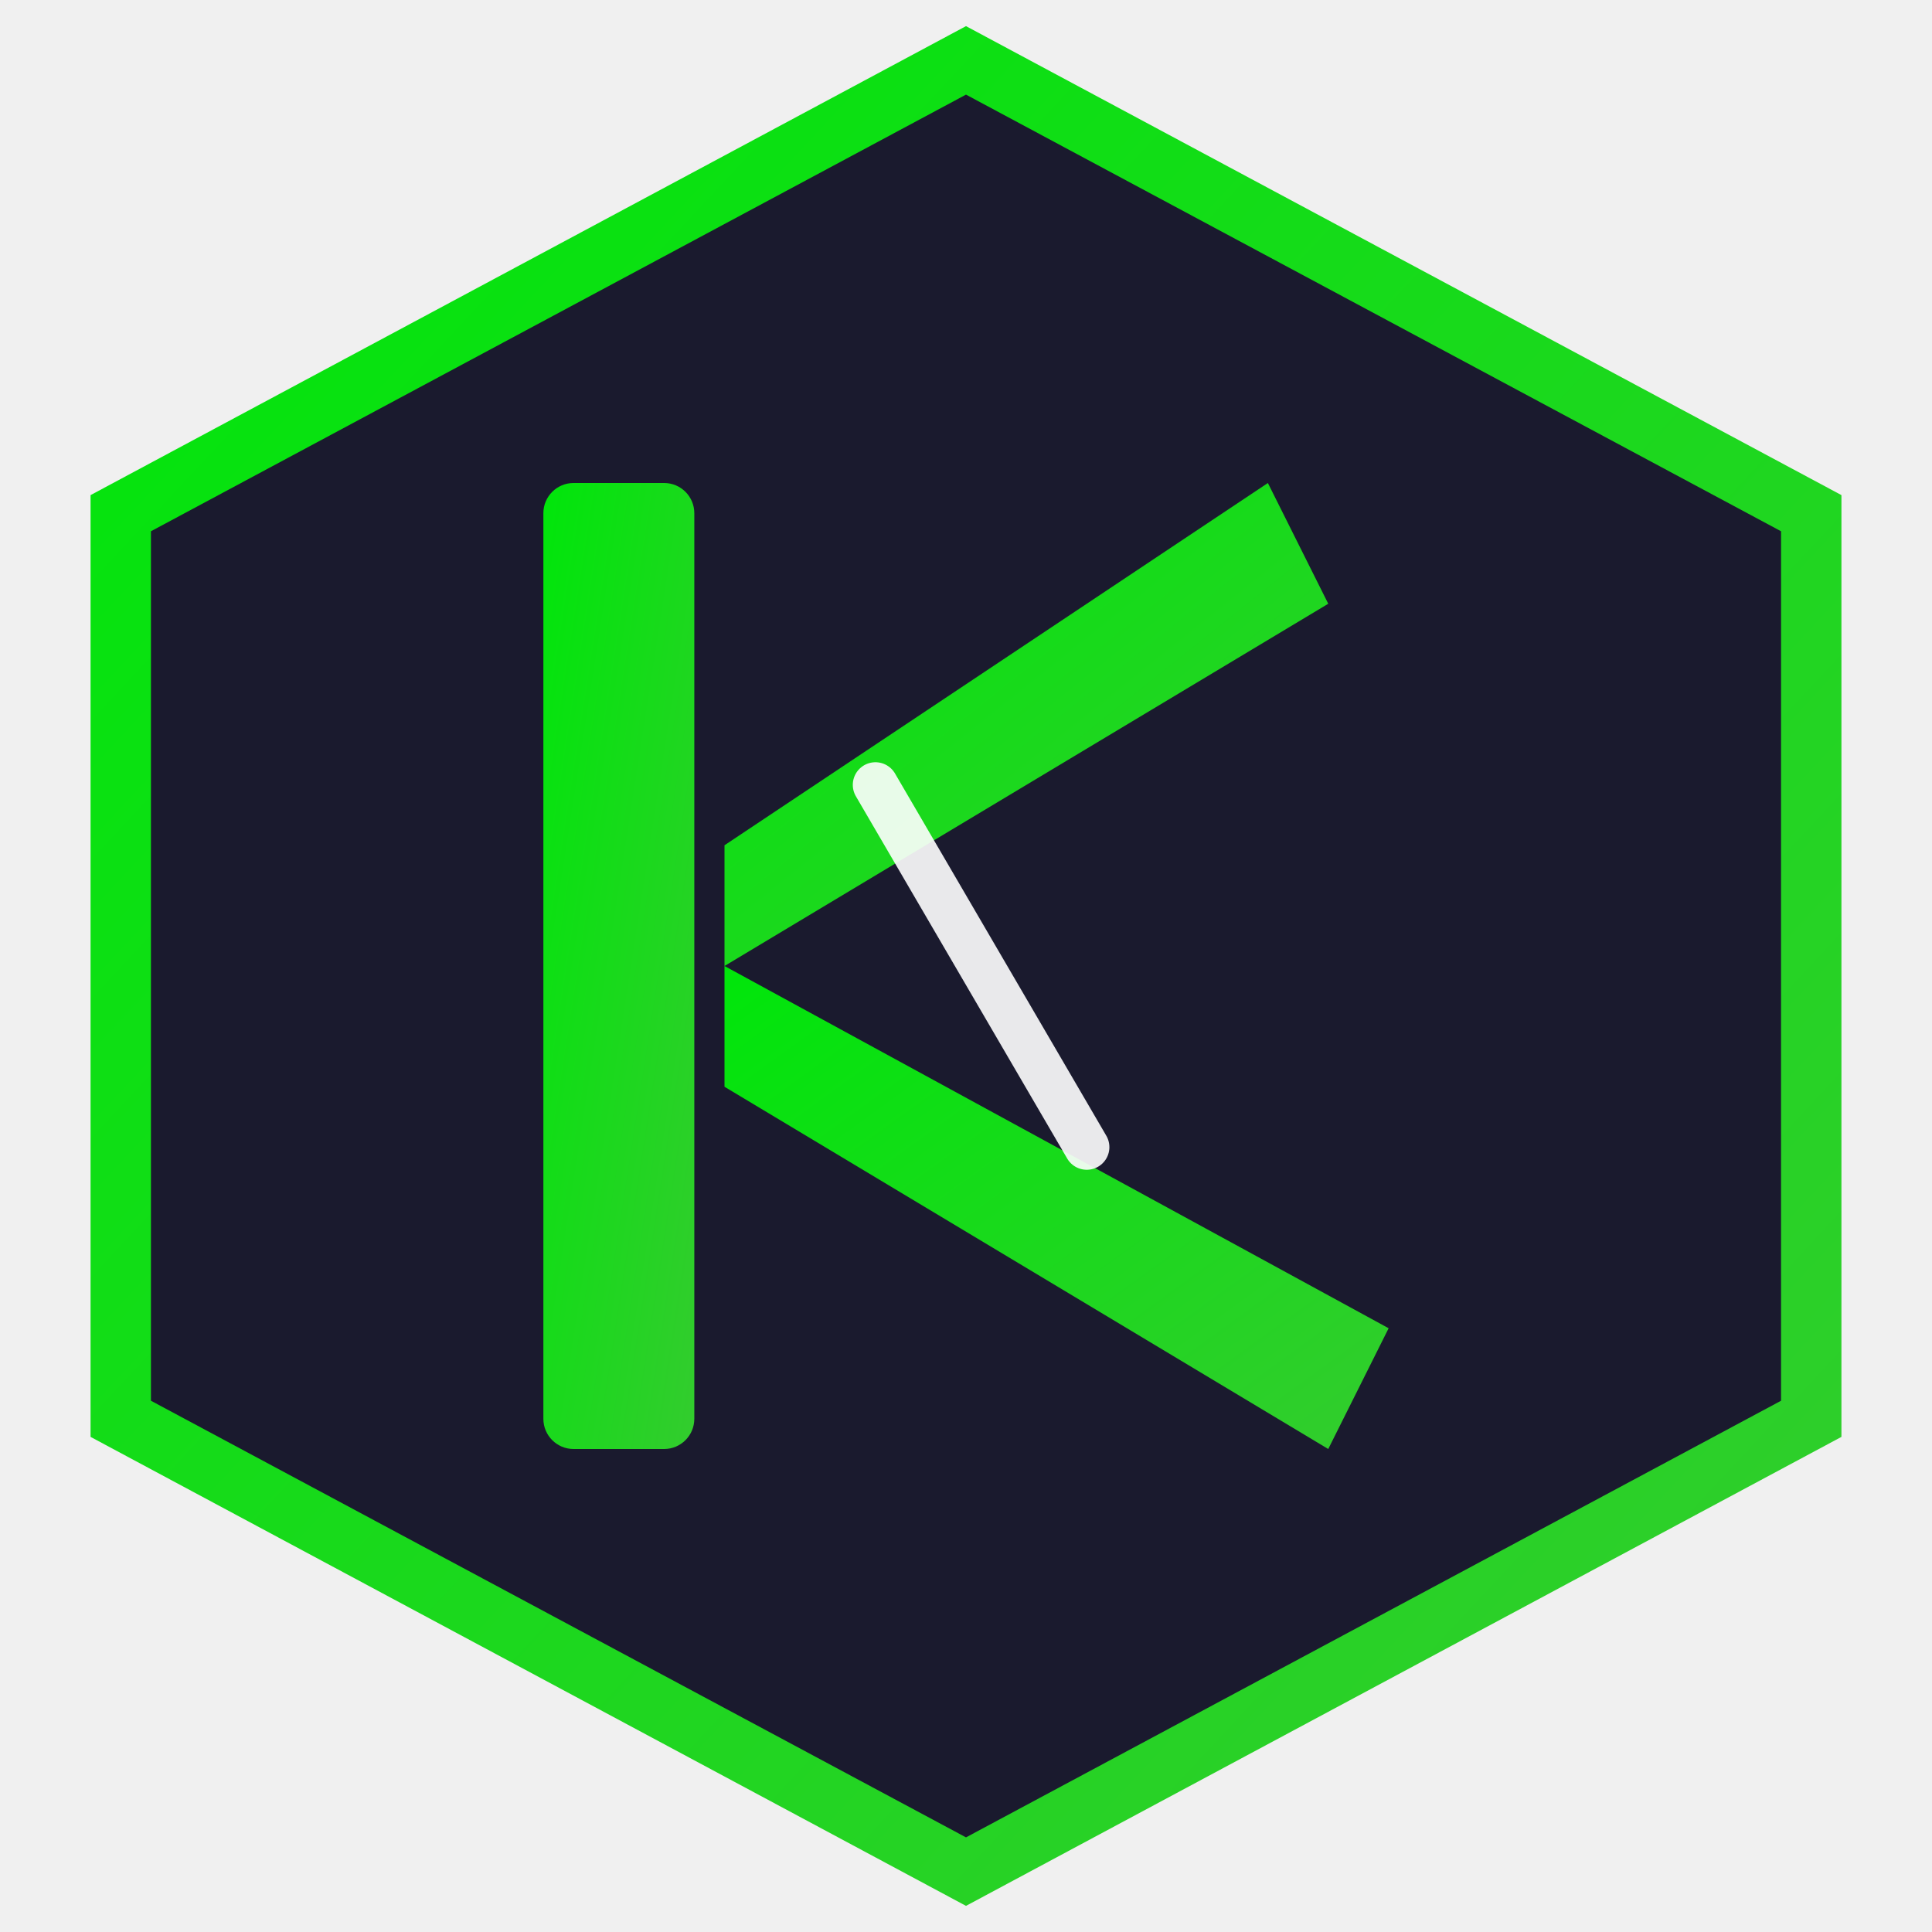
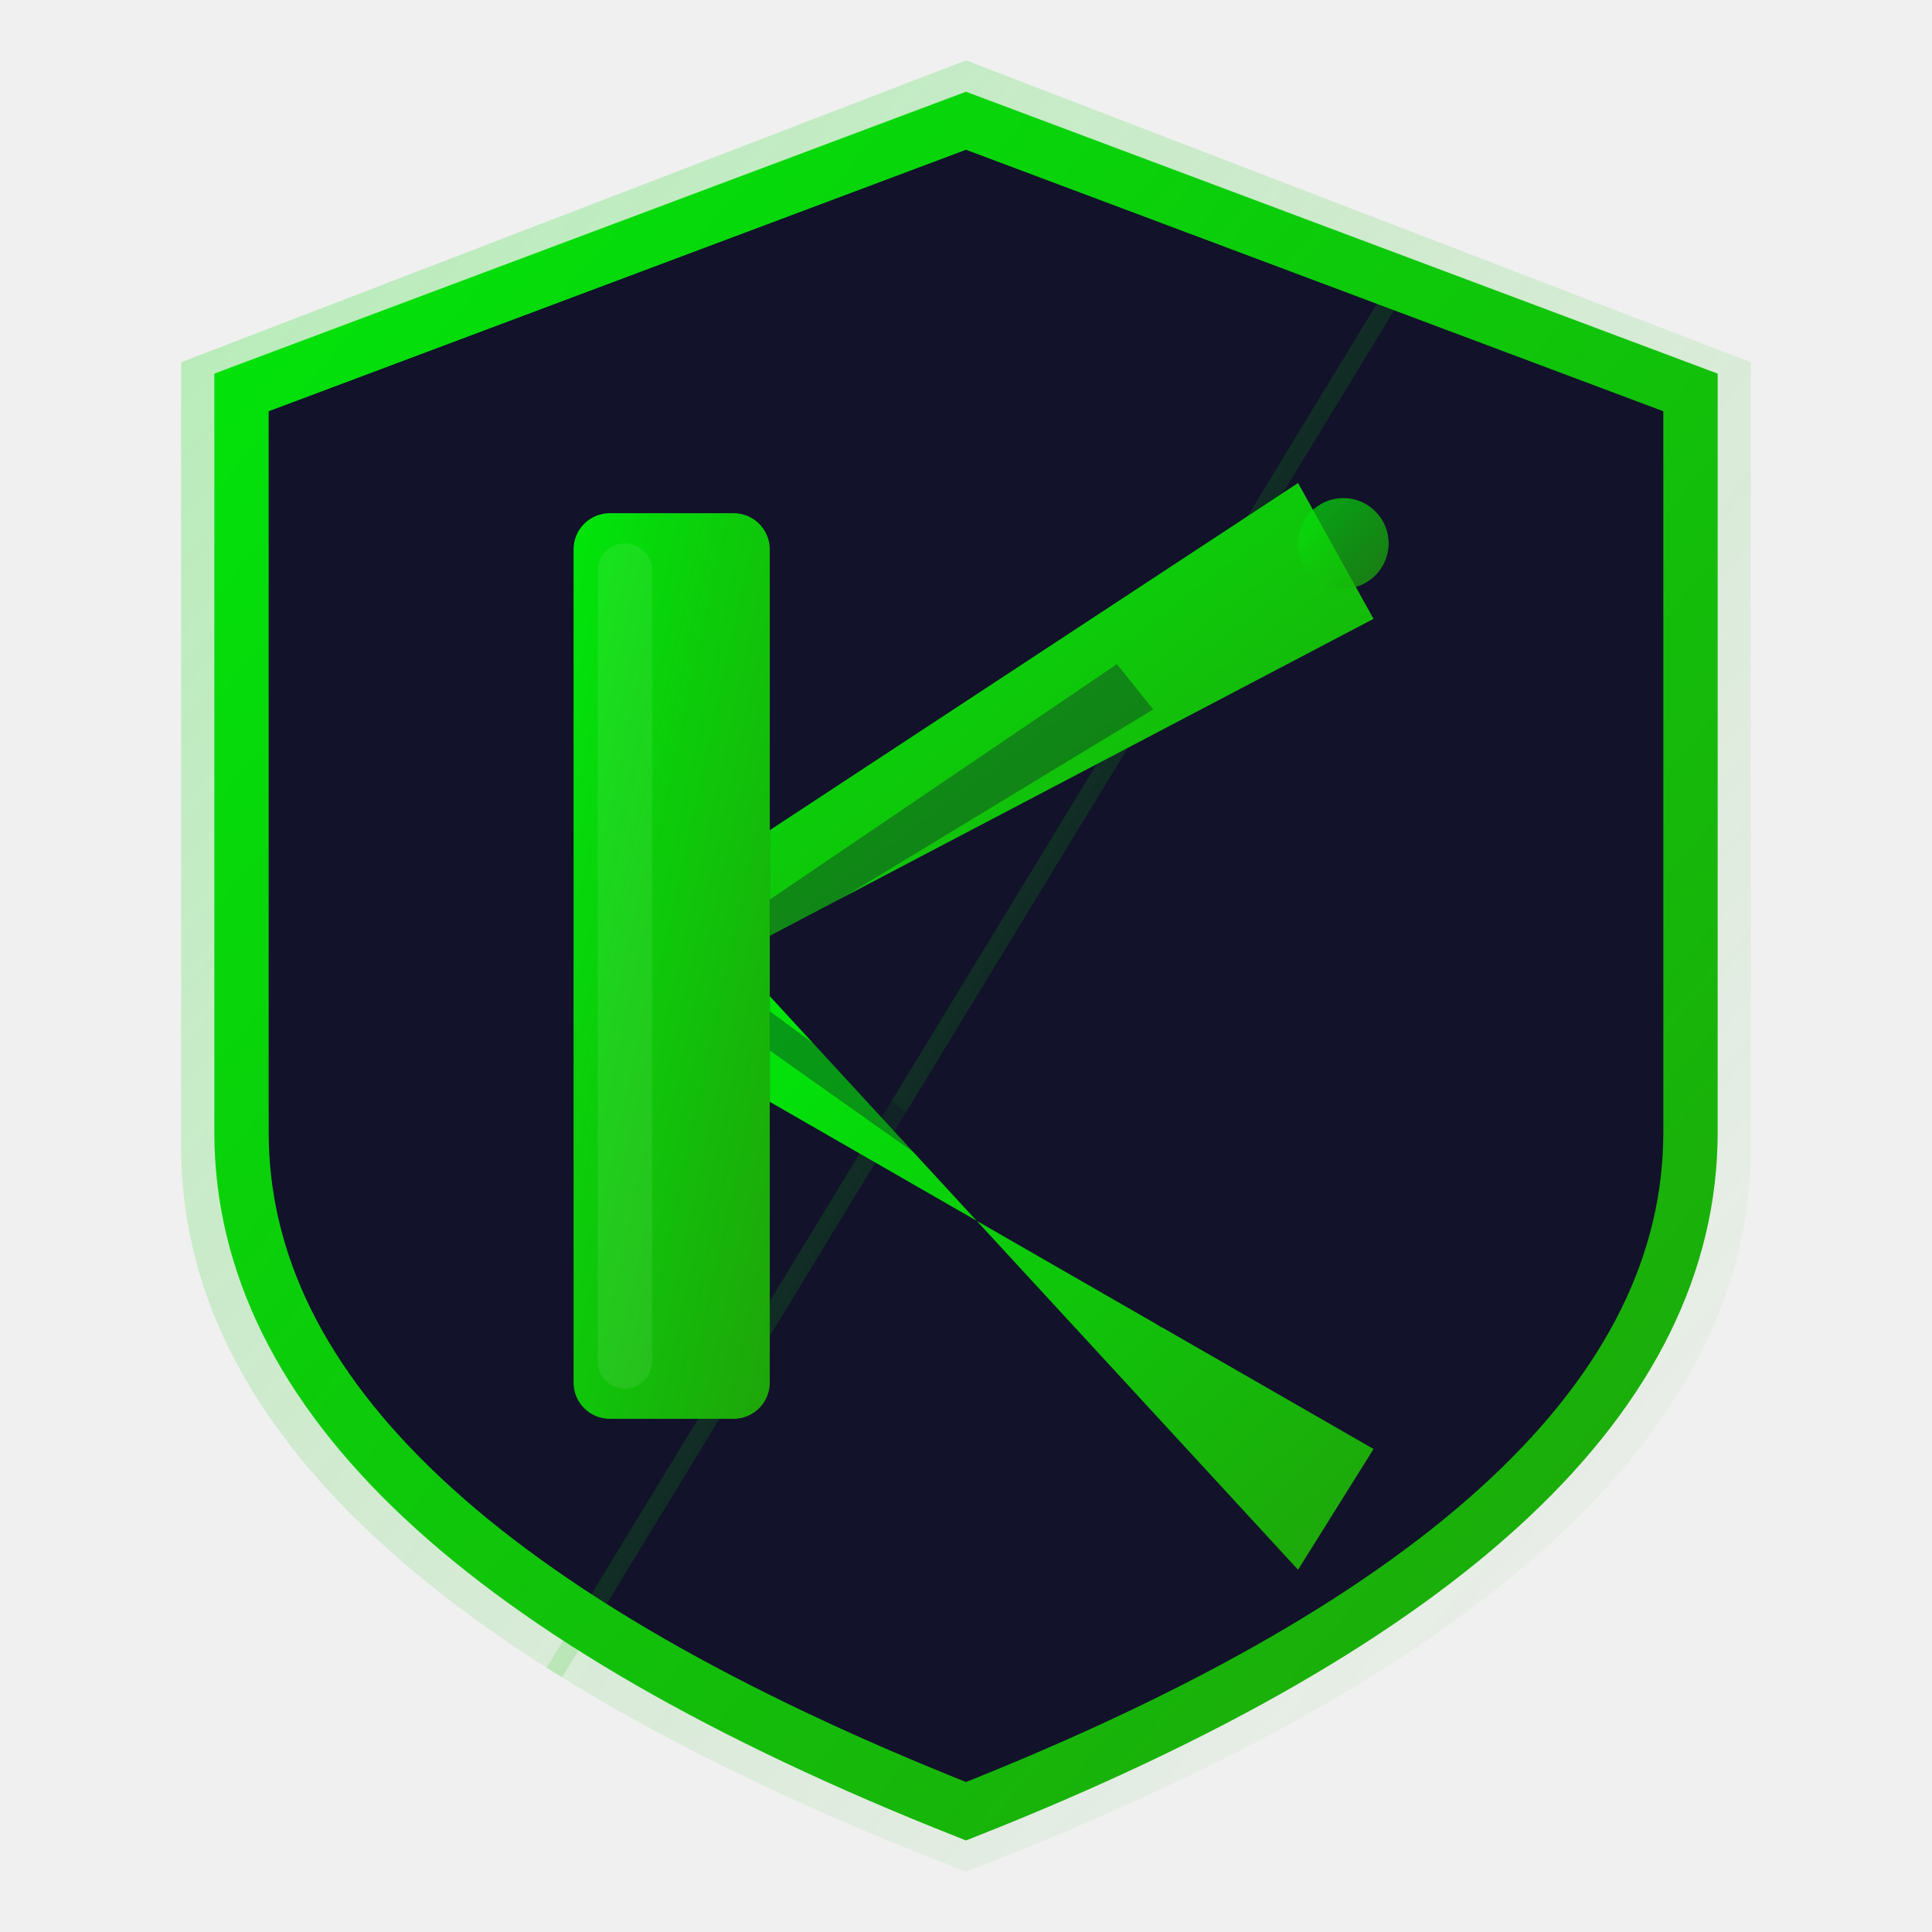
<svg xmlns="http://www.w3.org/2000/svg" viewBox="0 0 64 64" fill="none">
  <defs>
    <linearGradient id="g" x1="0%" y1="0%" x2="100%" y2="100%">
      <stop offset="0%" stop-color="#00e60a" />
-       <stop offset="100%" stop-color="#33cc2e" />
+       <stop offset="100%" stop-color="#1fa50a" />
    </linearGradient>
+     <linearGradient id="glow" x1="0%" y1="0%" x2="100%" y2="100%">
+       <stop offset="0%" stop-color="#00e60a" stop-opacity="0.25" />
+       <stop offset="100%" stop-color="#1fa50a" stop-opacity="0" />
+     </linearGradient>
+     <clipPath id="shieldClip">
+       <path d="M32 2 L58 12 L58 38 Q58 52 32 62 Q6 52 6 38 L6 12 Z" />
+     </clipPath>
  </defs>
-   <polygon points="32,2 60,17 60,47 32,62 4,47 4,17" fill="#1a1a2e" stroke="url(#g)" stroke-width="2" />
-   <rect x="18" y="16" width="5" height="32" rx="1" fill="url(#g)" />
-   <polygon points="24,32 24,28 42,16 44,20" fill="url(#g)" />
-   <polygon points="24,32 24,36 44,48 46,44" fill="url(#g)" />
-   <line x1="29" y1="26" x2="36" y2="38" stroke="#fff" stroke-width="1.5" stroke-linecap="round" opacity="0.9" />
+   <path d="M32 2 L58 12 L58 38 Q58 52 32 62 Q6 52 6 38 L6 12 Z" fill="url(#glow)" />
+   <path d="M32 4 L56 13 L56 37.5 Q56 50.5 32 60 Q8 50.5 8 37.5 L8 13 Z" fill="#12122a" />
+   <path d="M32 4 L56 13 L56 37.5 Q56 50.5 32 60 Q8 50.5 8 37.5 L8 13 Z" fill="none" stroke="url(#g)" stroke-width="1.8" />
+   <line x1="46" y1="10" x2="18" y2="56" stroke="url(#g)" stroke-width="0.6" opacity="0.15" clip-path="url(#shieldClip)" />
+   <rect x="19" y="17" width="6.5" height="30" rx="1.2" fill="url(#g)" />
+   <polygon points="25.5,31 25.5,27.5 43,16 45.5,20.5" fill="url(#g)" />
+   <polygon points="25.5,33 25.5,36.5 45.5,48 43,52" fill="url(#g)" />
+   <polygon points="25.5,31.2 25.5,29.8 37,22 38.2,23.5" fill="#12122a" opacity="0.35" />
+   <polygon points="25.5,33.5 25.5,34.8 38.5,44 37.3,42.2" fill="#12122a" opacity="0.35" />
+   <circle cx="44.5" cy="18" r="1.5" fill="url(#g)" opacity="0.7" />
+   <rect x="19.8" y="18" width="1.8" height="28" rx="0.9" fill="#fff" opacity="0.08" />
</svg>
